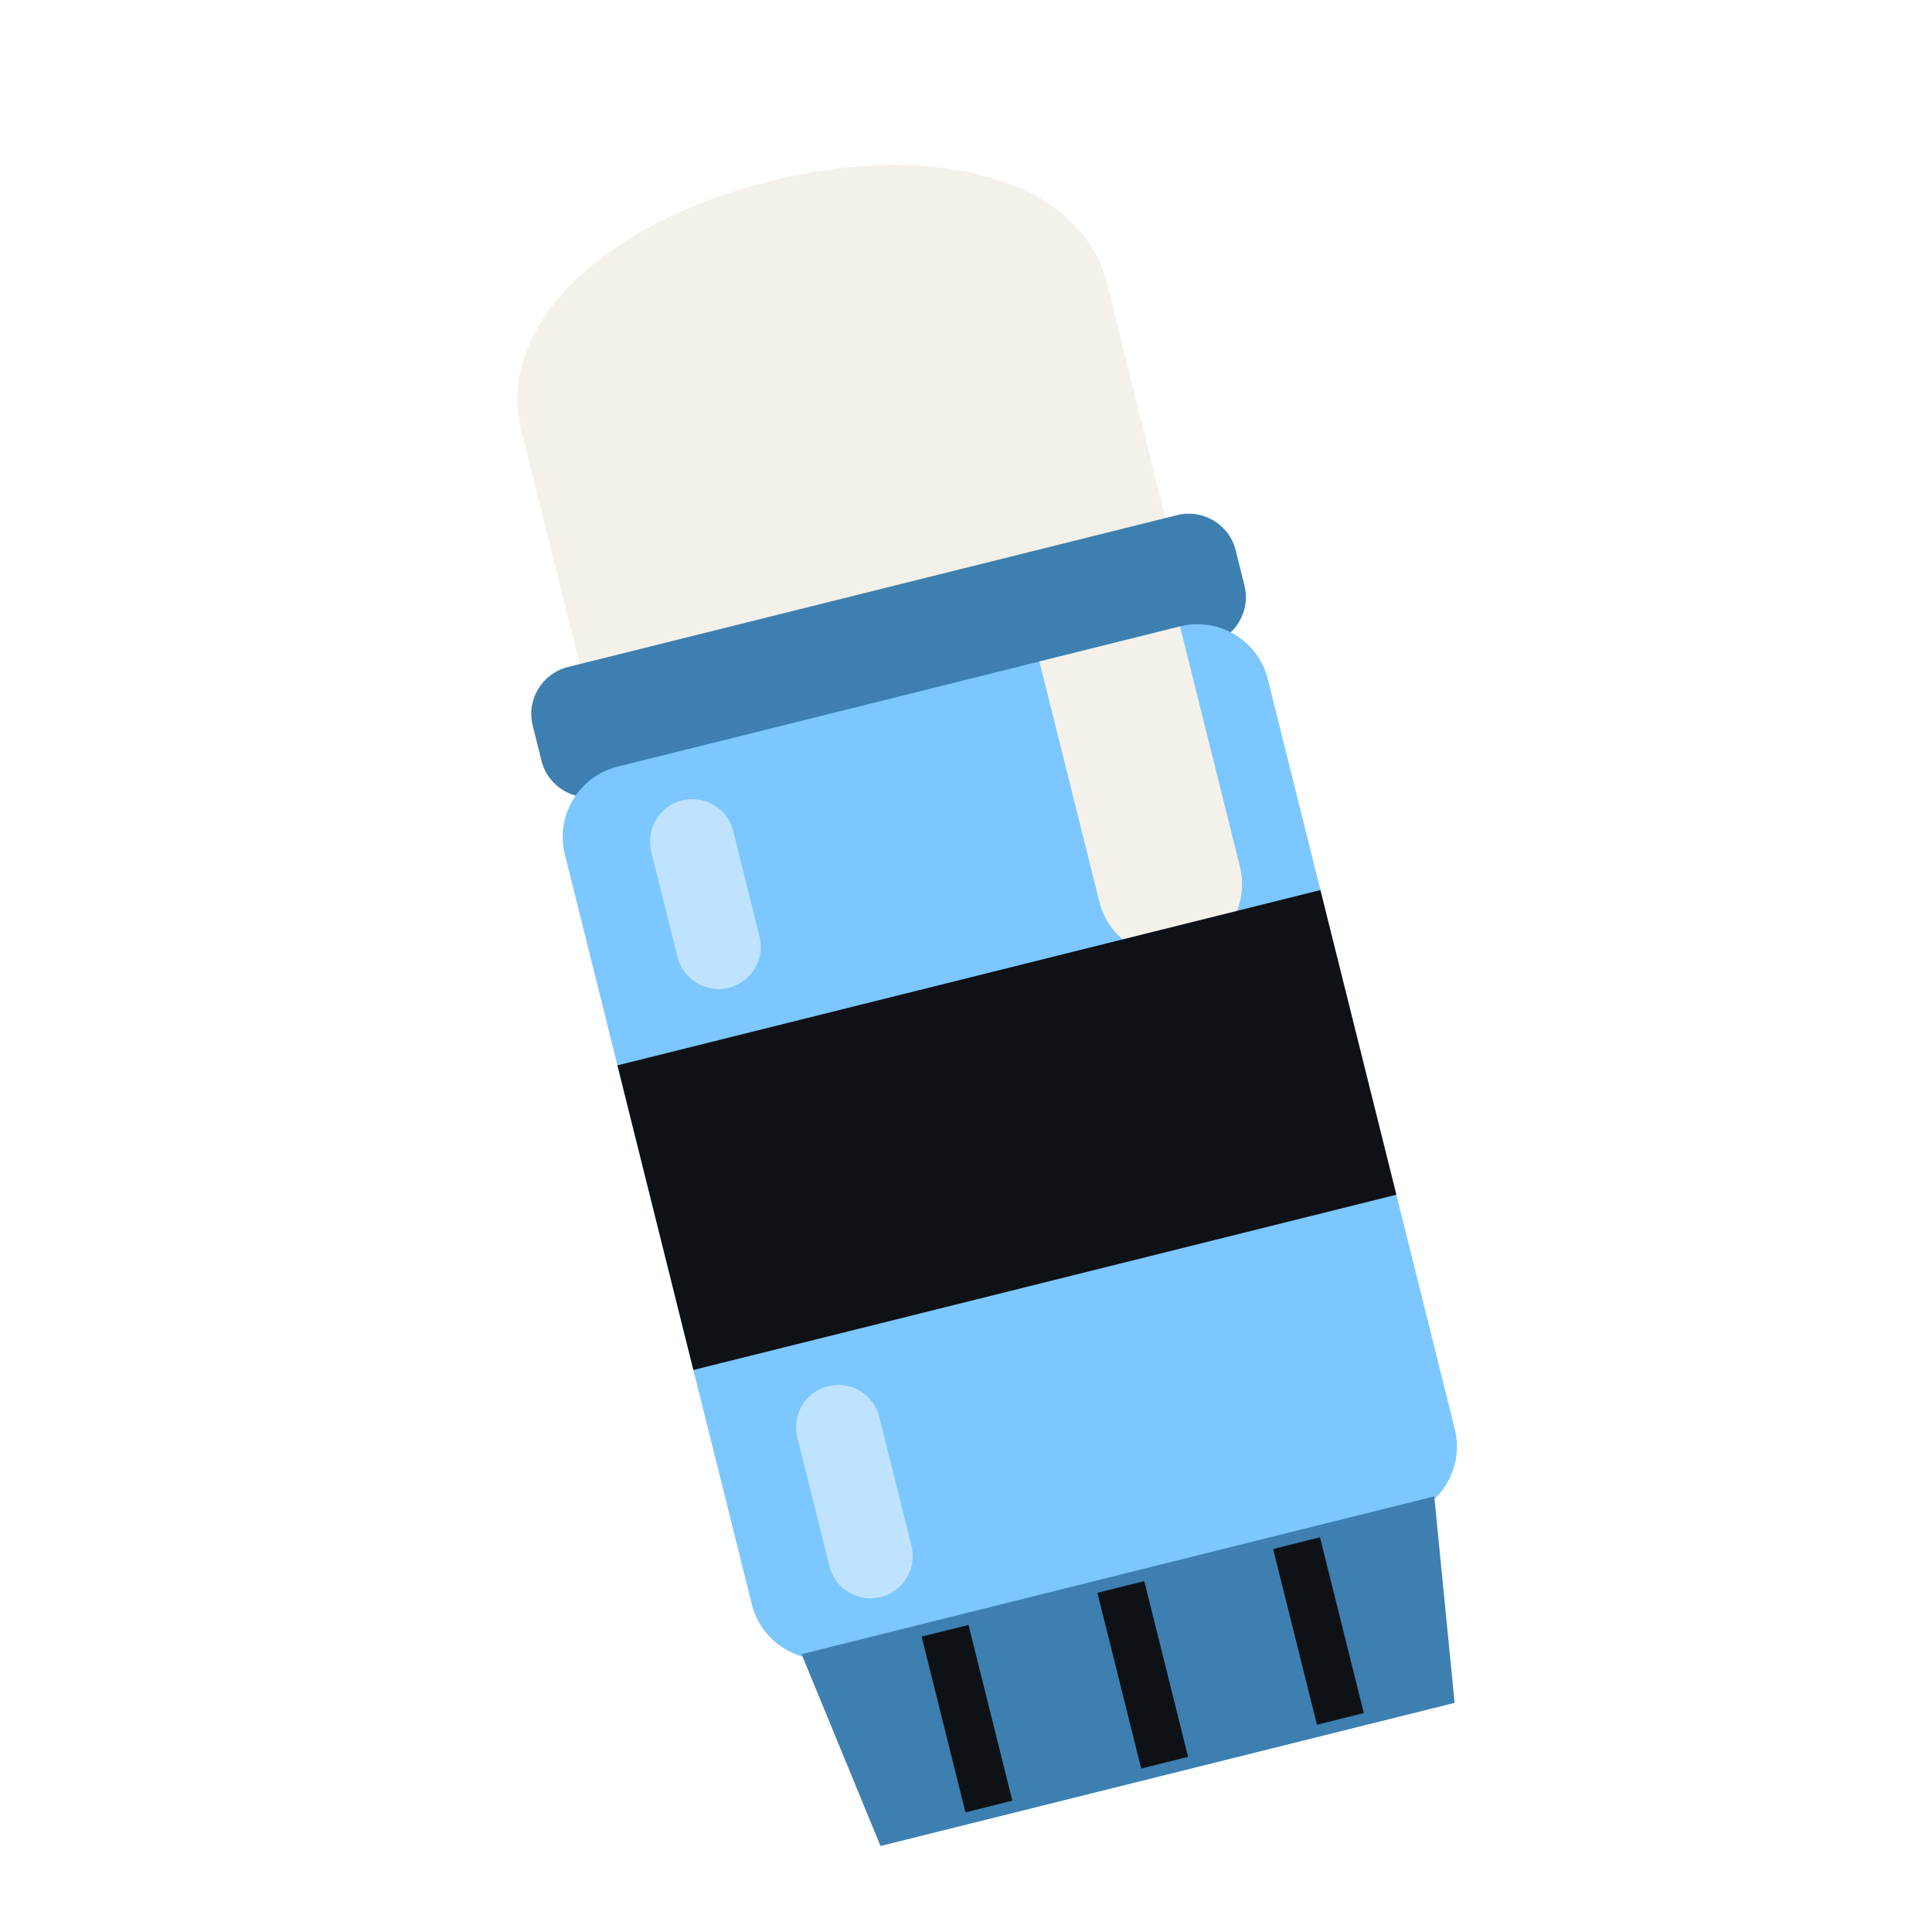
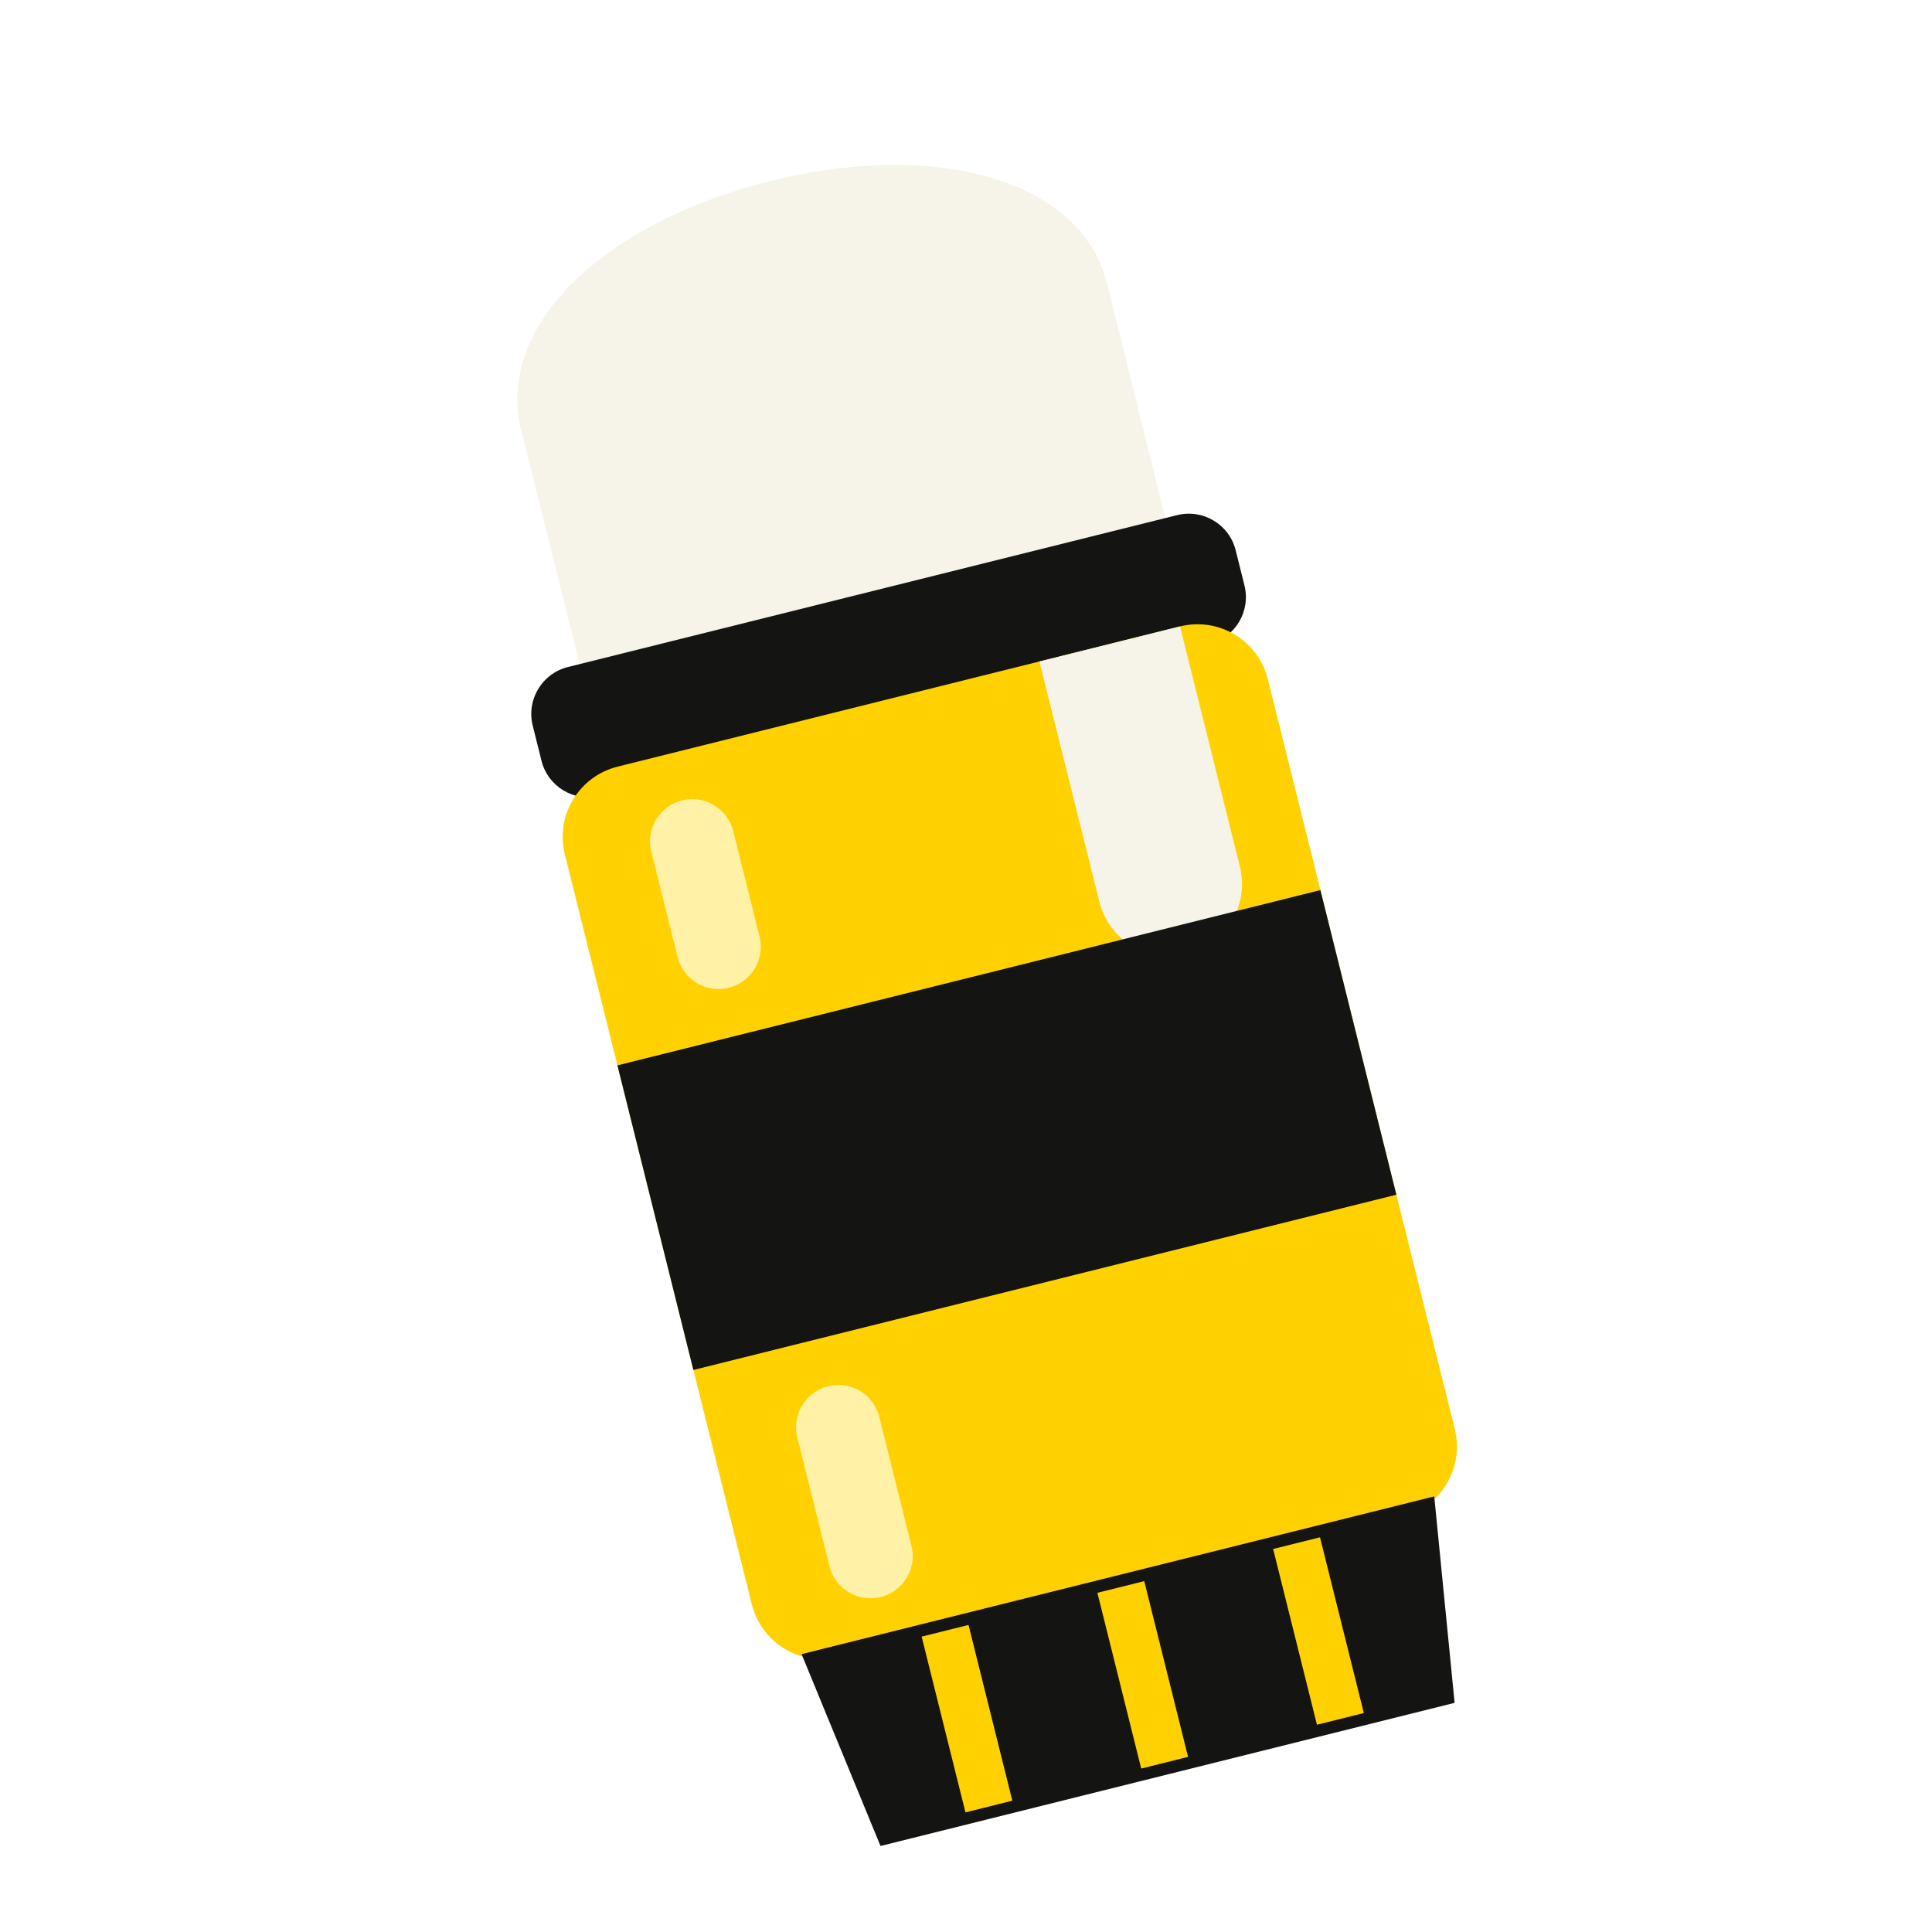
<svg xmlns="http://www.w3.org/2000/svg" viewBox="0 0 32 32">
  <g transform="rotate(-14 16 16)">
-     <path fill="#f4f1ea" d="M11 10V5.6C11 3.8 13.2 2.6 16 2.6s5 1.2 5 3V10z" />
-     <path fill="#f4f1ea" d="M18.4 9.5h2.4v4.3a1.2 1.2 0 0 1-2.4 0z" />
-     <rect fill="#3d7fb0" x="10" y="9.6" width="12" height="2.2" rx=".8" />
-     <rect fill="#7cc7ff" x="10" y="11.4" width="12" height="15.2" rx="1.2" />
-     <path fill="#f4f1ea" d="M18.4 11.4h2.4v4.1a1.2 1.2 0 0 1-2.4 0z" />
-     <rect fill="#0e1116" x="10" y="16.2" width="12" height="5.2" />
-     <rect fill="#bfe3ff" x="11.4" y="12.2" width="1.4" height="3.2" rx=".7" />
-     <rect fill="#bfe3ff" x="11.4" y="22.2" width="1.4" height="3.6" rx=".7" />
-     <path fill="#3d7fb0" d="M10.6 26.4h10.8l-.5 3.4H11.1z" />
-     <path stroke="#0e1116" stroke-width=".8" d="M13 26.6v3M16 26.6v3M19 26.6v3" />
+     <path fill="#f6f3e8" d="M11 10V5.6C11 3.8 13.2 2.6 16 2.6s5 1.2 5 3V10z" />
+     <path fill="#f6f3e8" d="M18.4 9.5h2.4v4.3a1.2 1.2 0 0 1-2.4 0z" />
+     <rect fill="#141412" x="10" y="9.6" width="12" height="2.2" rx=".8" />
+     <rect fill="#ffd100" x="10" y="11.4" width="12" height="15.2" rx="1.2" />
+     <path fill="#f6f3e8" d="M18.4 11.4h2.4v4.1a1.2 1.2 0 0 1-2.4 0z" />
+     <rect fill="#141412" x="10" y="16.2" width="12" height="5.2" />
+     <rect fill="#fff1a6" x="11.4" y="12.2" width="1.4" height="3.2" rx=".7" />
+     <rect fill="#fff1a6" x="11.4" y="22.2" width="1.4" height="3.6" rx=".7" />
+     <path fill="#141412" d="M10.6 26.4h10.8l-.5 3.4H11.1z" />
+     <path stroke="#ffd100" stroke-width=".8" d="M13 26.6v3M16 26.6v3M19 26.6v3" />
  </g>
</svg>
